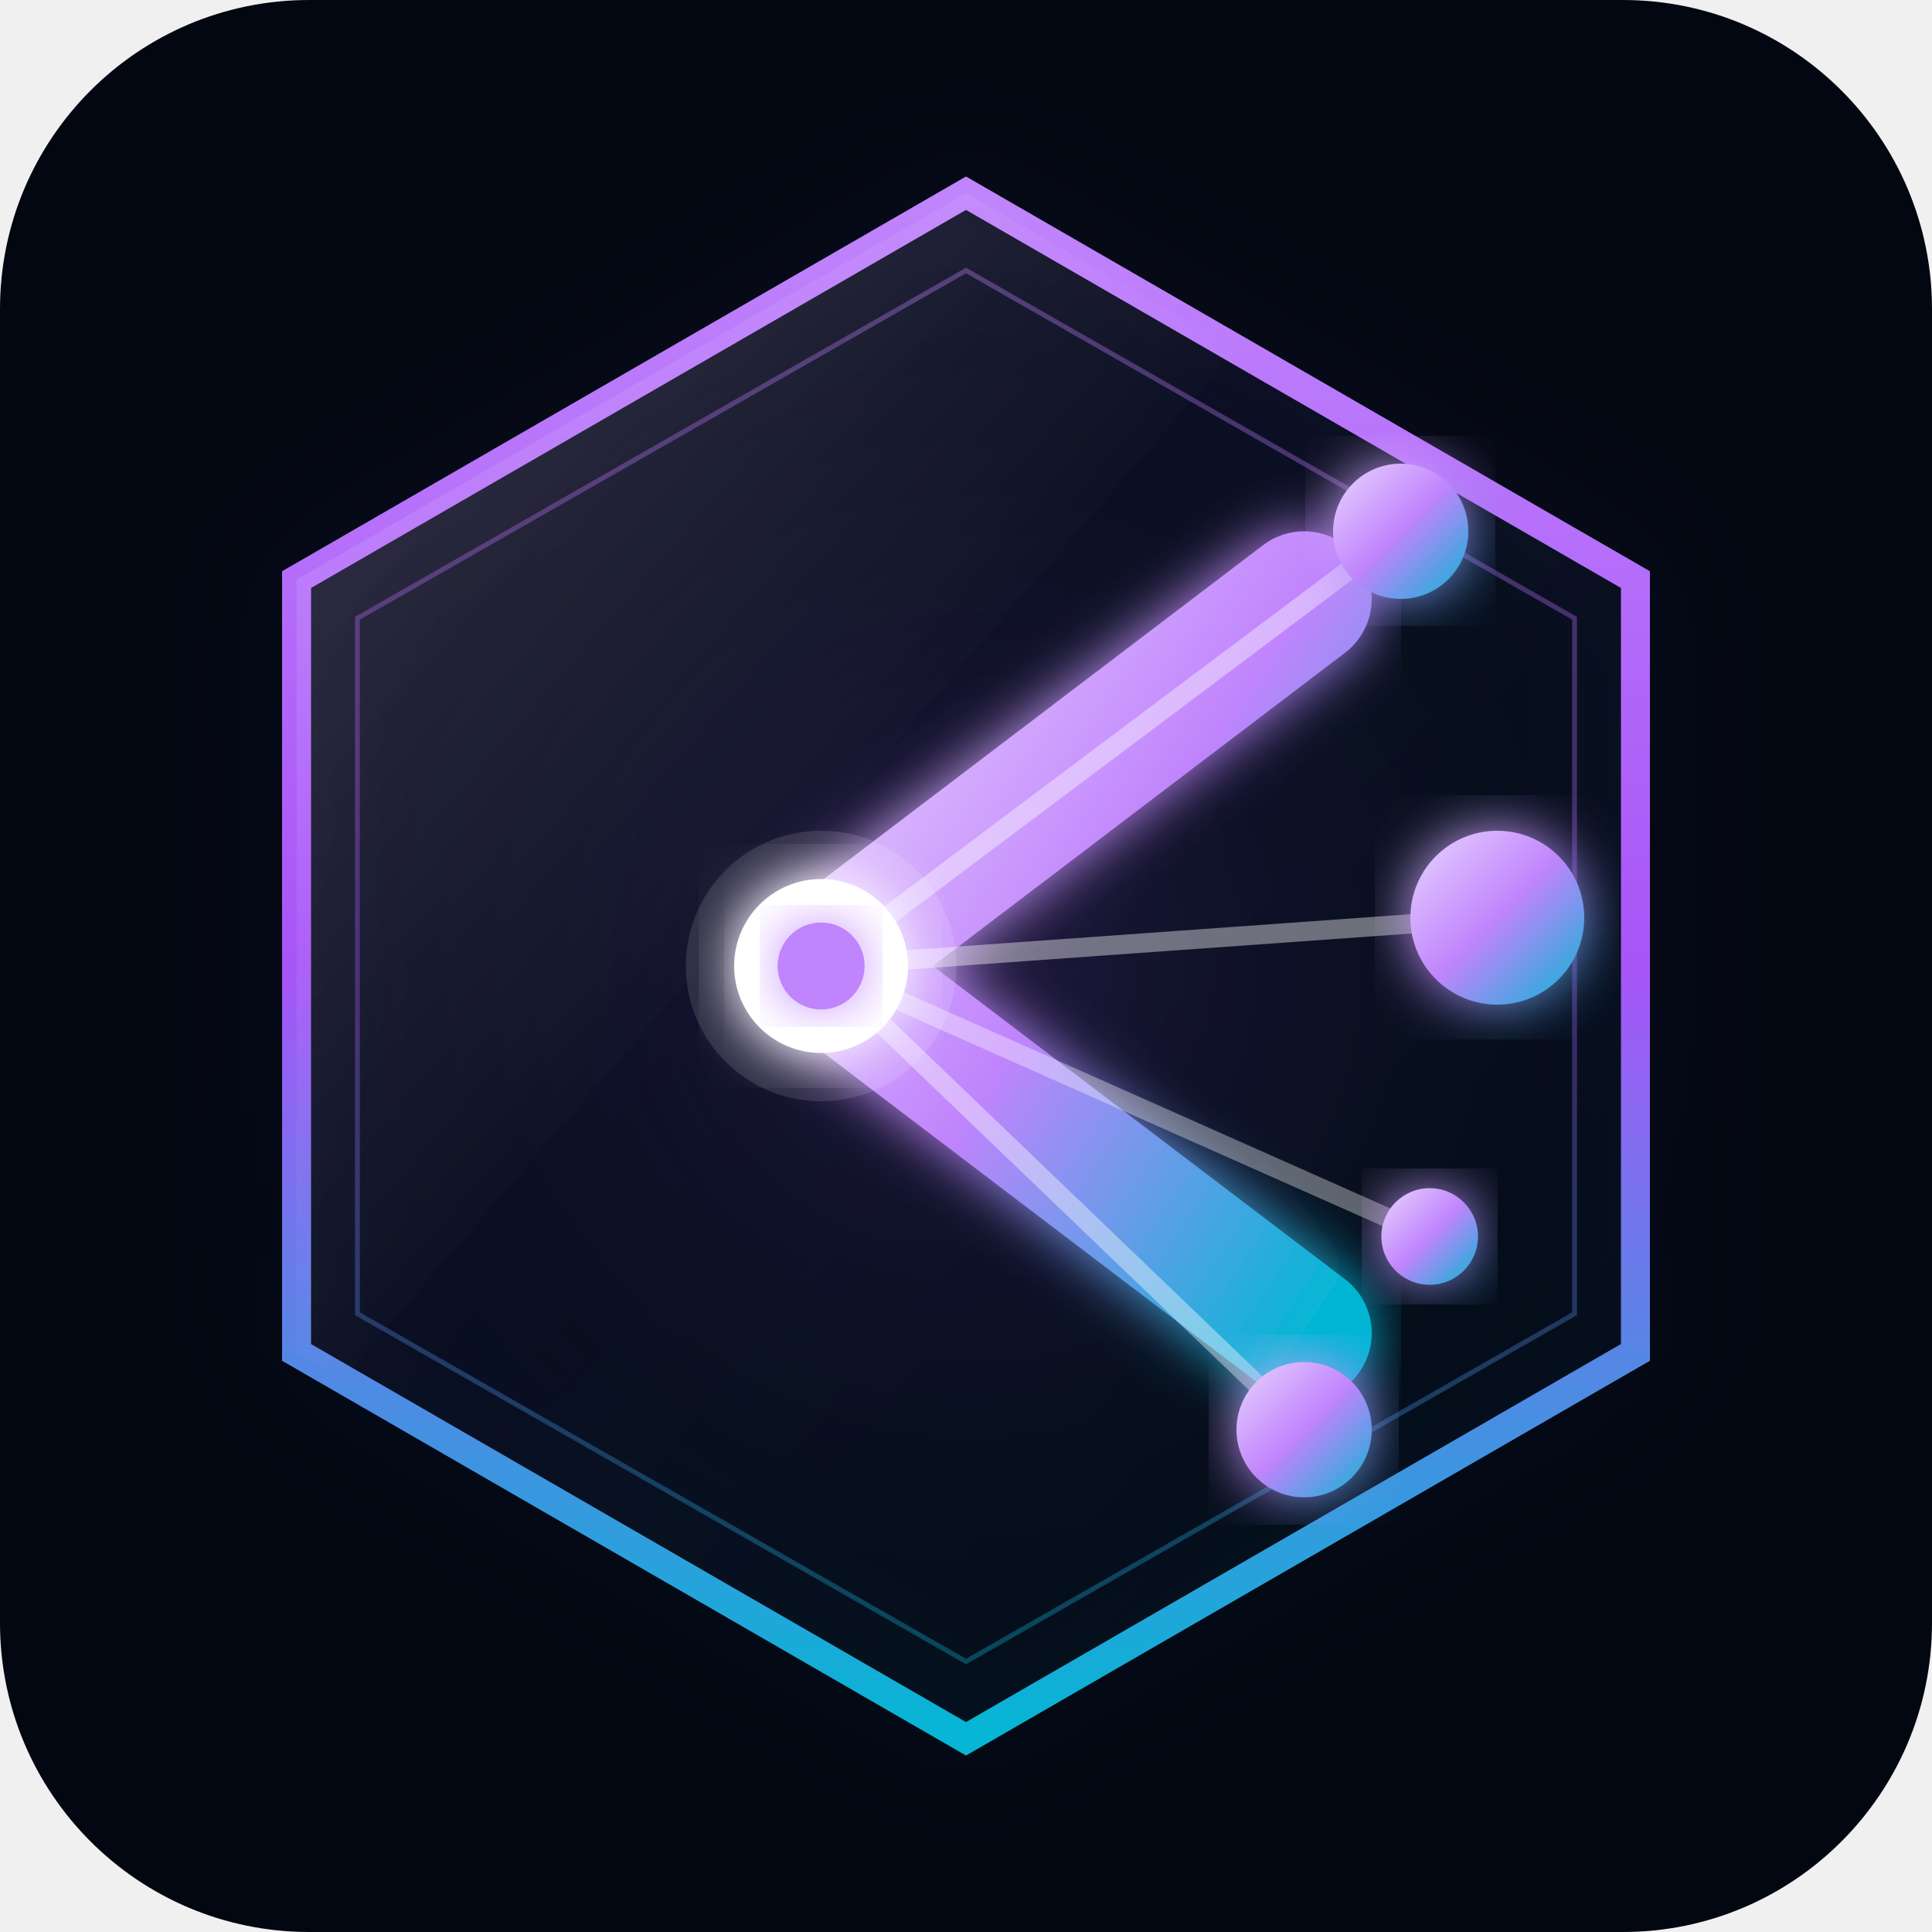
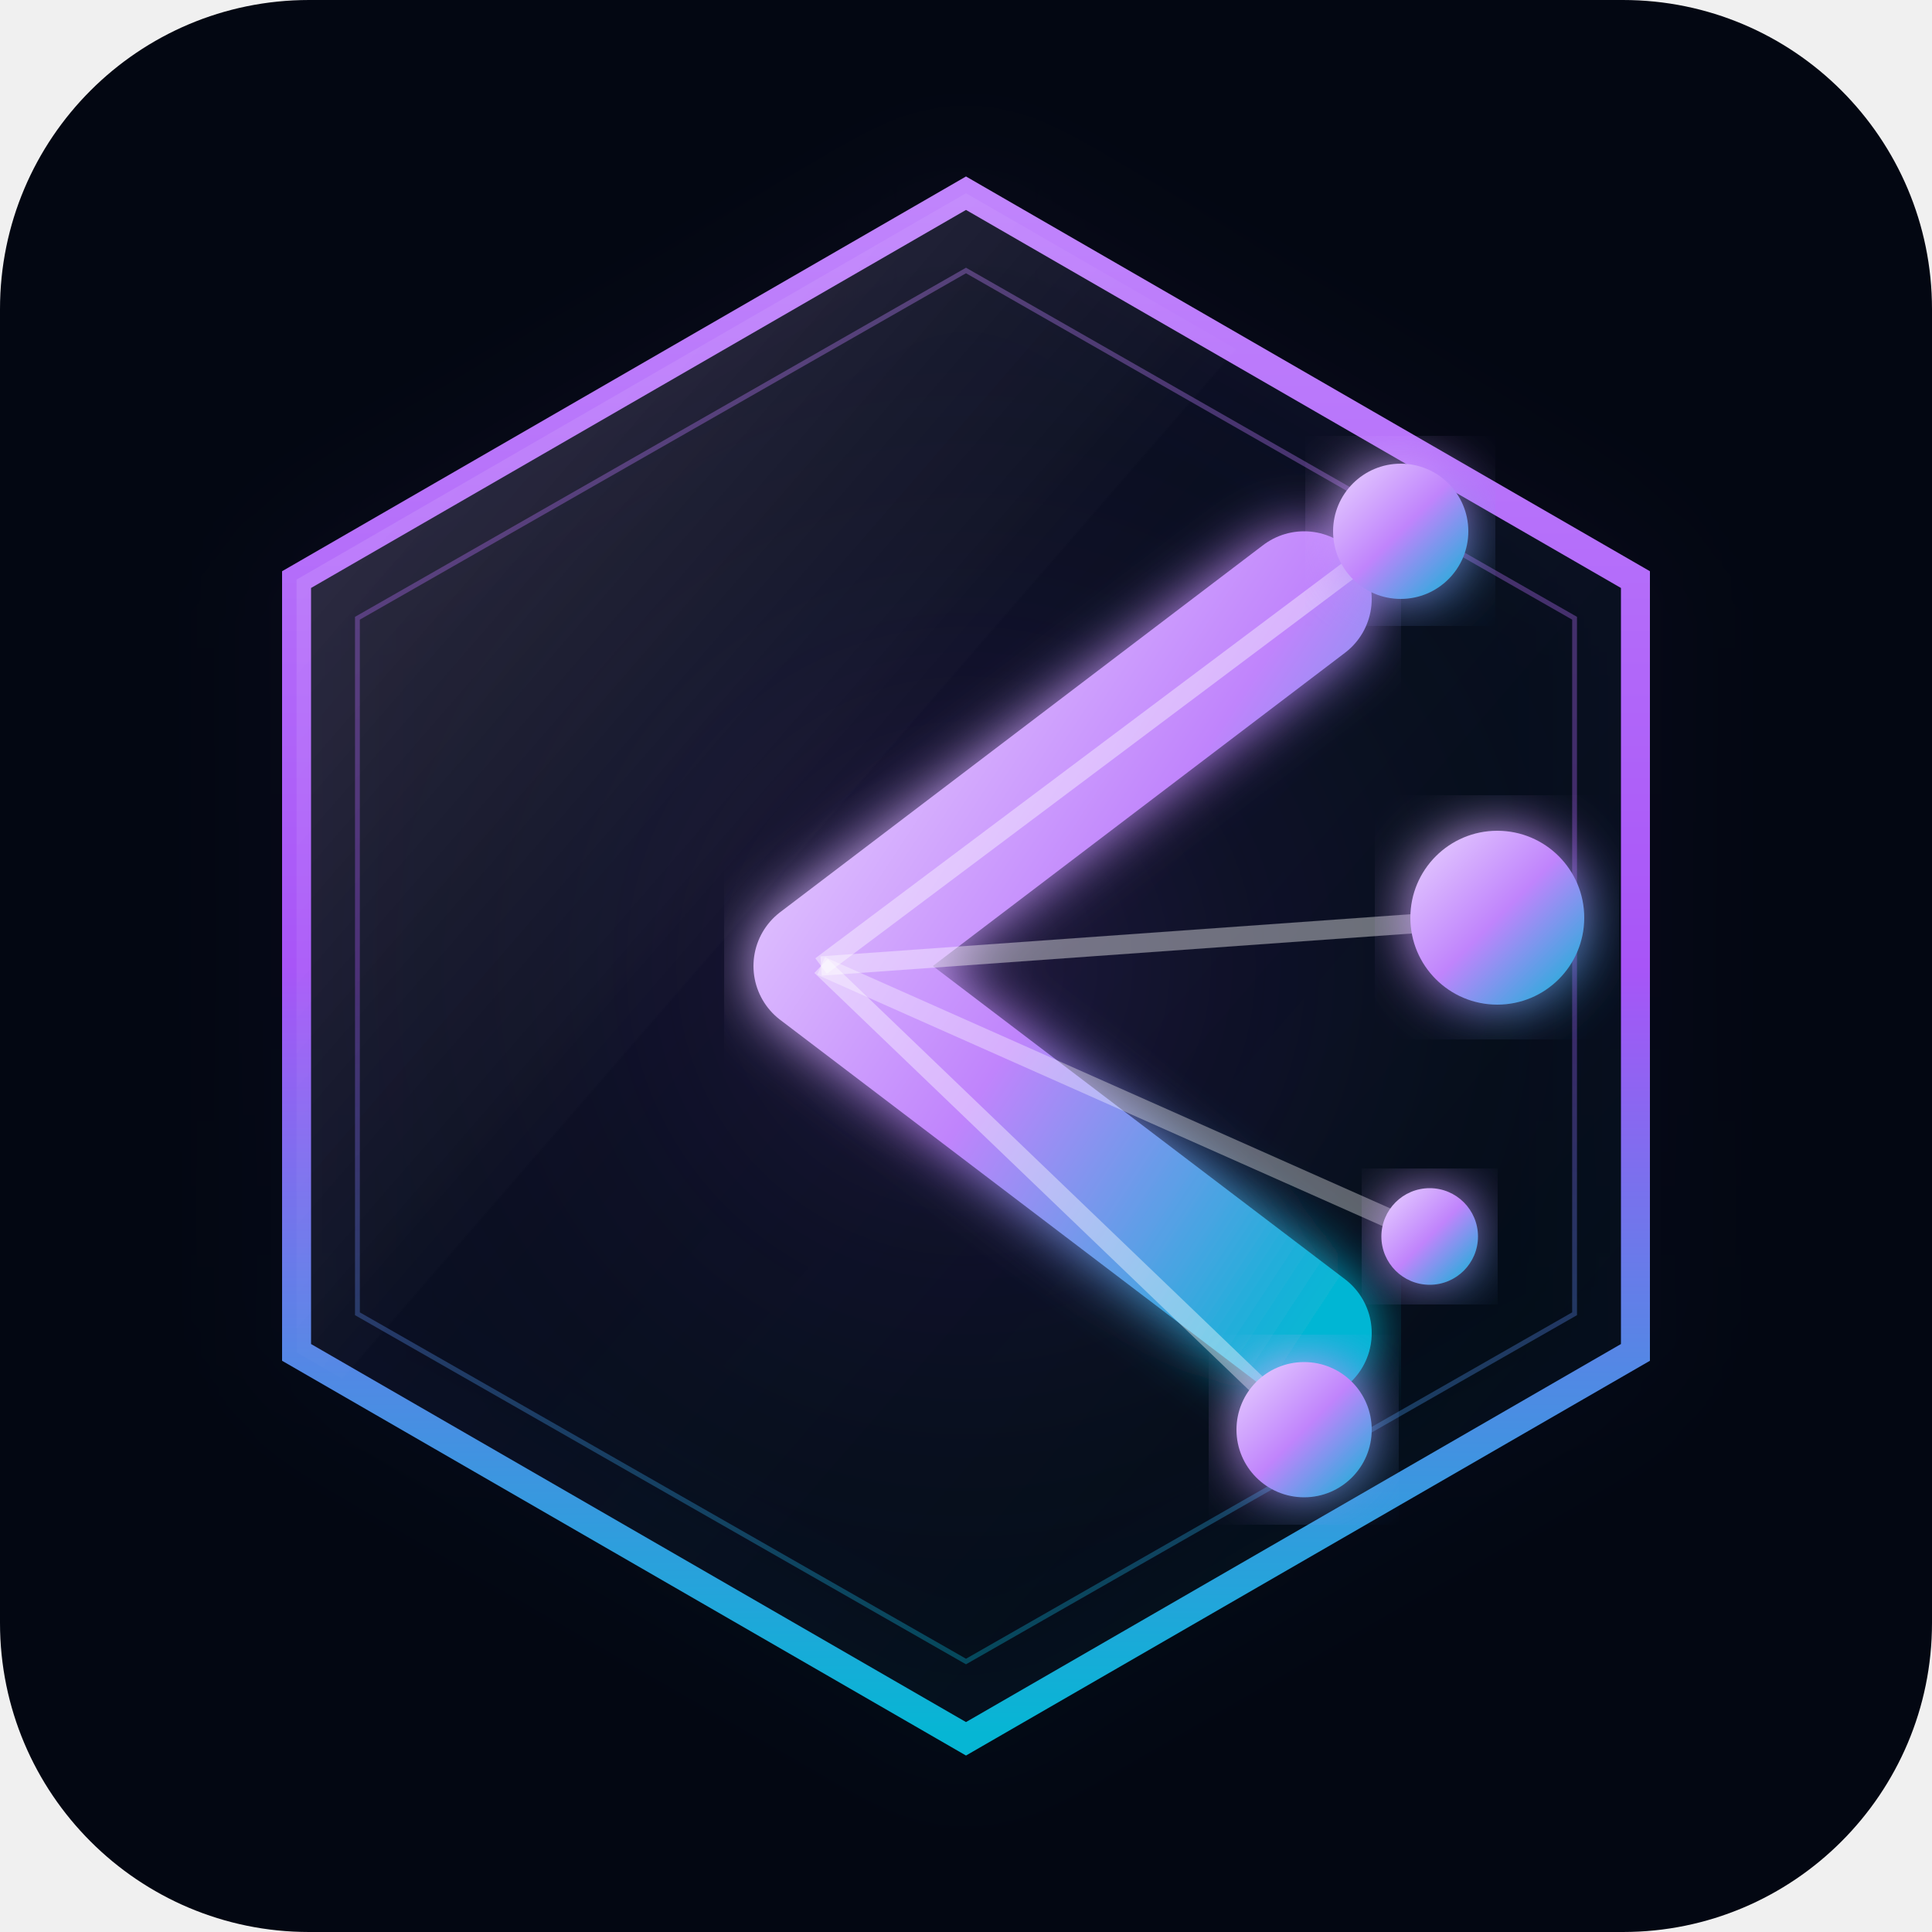
<svg xmlns="http://www.w3.org/2000/svg" viewBox="0 0 200 200">
  <defs>
    <filter id="glow" x="-40%" y="-40%" width="180%" height="180%">
      <feGaussianBlur stdDeviation="6" result="blur" />
      <feMerge>
        <feMergeNode in="blur" />
        <feMergeNode in="SourceGraphic" />
      </feMerge>
    </filter>
    <filter id="softGlow" x="-20%" y="-20%" width="140%" height="140%">
      <feGaussianBlur stdDeviation="3" result="blur" />
      <feMerge>
        <feMergeNode in="blur" />
        <feMergeNode in="SourceGraphic" />
      </feMerge>
    </filter>
    <linearGradient id="hexGrad" x1="0%" y1="0%" x2="0%" y2="100%">
      <stop offset="0%" stop-color="#c084fc" />
      <stop offset="50%" stop-color="#a855f7" />
      <stop offset="100%" stop-color="#06b6d4" />
    </linearGradient>
    <linearGradient id="hexFill" x1="0%" y1="0%" x2="100%" y2="100%">
      <stop offset="0%" stop-color="#a855f7" stop-opacity="0.1" />
      <stop offset="100%" stop-color="#06b6d4" stop-opacity="0.02" />
    </linearGradient>
    <linearGradient id="iconGrad" x1="0%" y1="0%" x2="100%" y2="100%">
      <stop offset="0%" stop-color="#e9d5ff" />
      <stop offset="50%" stop-color="#c084fc" />
      <stop offset="100%" stop-color="#06b6d4" />
    </linearGradient>
    <radialGradient id="centerGlow" cx="50%" cy="50%" r="50%">
      <stop offset="0%" stop-color="#a855f7" stop-opacity="0.15" />
      <stop offset="100%" stop-color="#030712" stop-opacity="0" />
    </radialGradient>
    <linearGradient id="glassGrad" x1="0%" y1="0%" x2="100%" y2="100%">
      <stop offset="0%" stop-color="#ffffff" stop-opacity="0.15" />
      <stop offset="40%" stop-color="#ffffff" stop-opacity="0.01" />
      <stop offset="40.1%" stop-color="#ffffff" stop-opacity="0" />
      <stop offset="100%" stop-color="#ffffff" stop-opacity="0" />
    </linearGradient>
  </defs>
  <rect width="100%" height="100%" fill="#030712" rx="32" />
  <circle cx="100" cy="100" r="70" fill="url(#centerGlow)" />
  <polygon points="100,20 169.3,60 169.3,140 100,180 30.7,140 30.7,60" fill="none" stroke="url(#hexGrad)" stroke-width="0.8" opacity="0.3" filter="url(#glow)" />
  <polygon points="100,20 169.3,60 169.3,140 100,180 30.7,140 30.7,60" fill="url(#hexFill)" stroke="url(#hexGrad)" stroke-width="3" />
  <polygon points="100,20 169.3,60 169.3,140 100,180 30.7,140 30.7,60" fill="url(#glassGrad)" />
  <polygon points="100,28 163,64 163,136 100,172 37,136 37,64" fill="none" stroke="url(#hexGrad)" stroke-width="0.5" opacity="0.35" />
  <path d="M 135,62 L 85,100 L 135,138" fill="none" stroke="url(#iconGrad)" stroke-width="14" stroke-linecap="round" stroke-linejoin="round" filter="url(#softGlow)" />
  <line x1="85" y1="100" x2="145" y2="55" stroke="#FFFFFF" stroke-width="2" opacity="0.4" />
  <line x1="85" y1="100" x2="155" y2="95" stroke="#FFFFFF" stroke-width="2" opacity="0.4" />
  <line x1="85" y1="100" x2="135" y2="148" stroke="#FFFFFF" stroke-width="2" opacity="0.4" />
  <line x1="85" y1="100" x2="148" y2="128" stroke="#FFFFFF" stroke-width="2" opacity="0.35" />
  <circle cx="145" cy="55" r="7" fill="url(#iconGrad)" filter="url(#softGlow)" />
  <circle cx="155" cy="95" r="9" fill="url(#iconGrad)" filter="url(#softGlow)" />
  <circle cx="135" cy="148" r="7" fill="url(#iconGrad)" filter="url(#softGlow)" />
  <circle cx="148" cy="128" r="5" fill="url(#iconGrad)" filter="url(#softGlow)" />
-   <circle cx="85" cy="100" r="14" fill="#FFFFFF" opacity="0.12" />
-   <circle cx="85" cy="100" r="9" fill="#FFFFFF" filter="url(#softGlow)" />
-   <circle cx="85" cy="100" r="4.5" fill="#c084fc" filter="url(#softGlow)" />
</svg>
